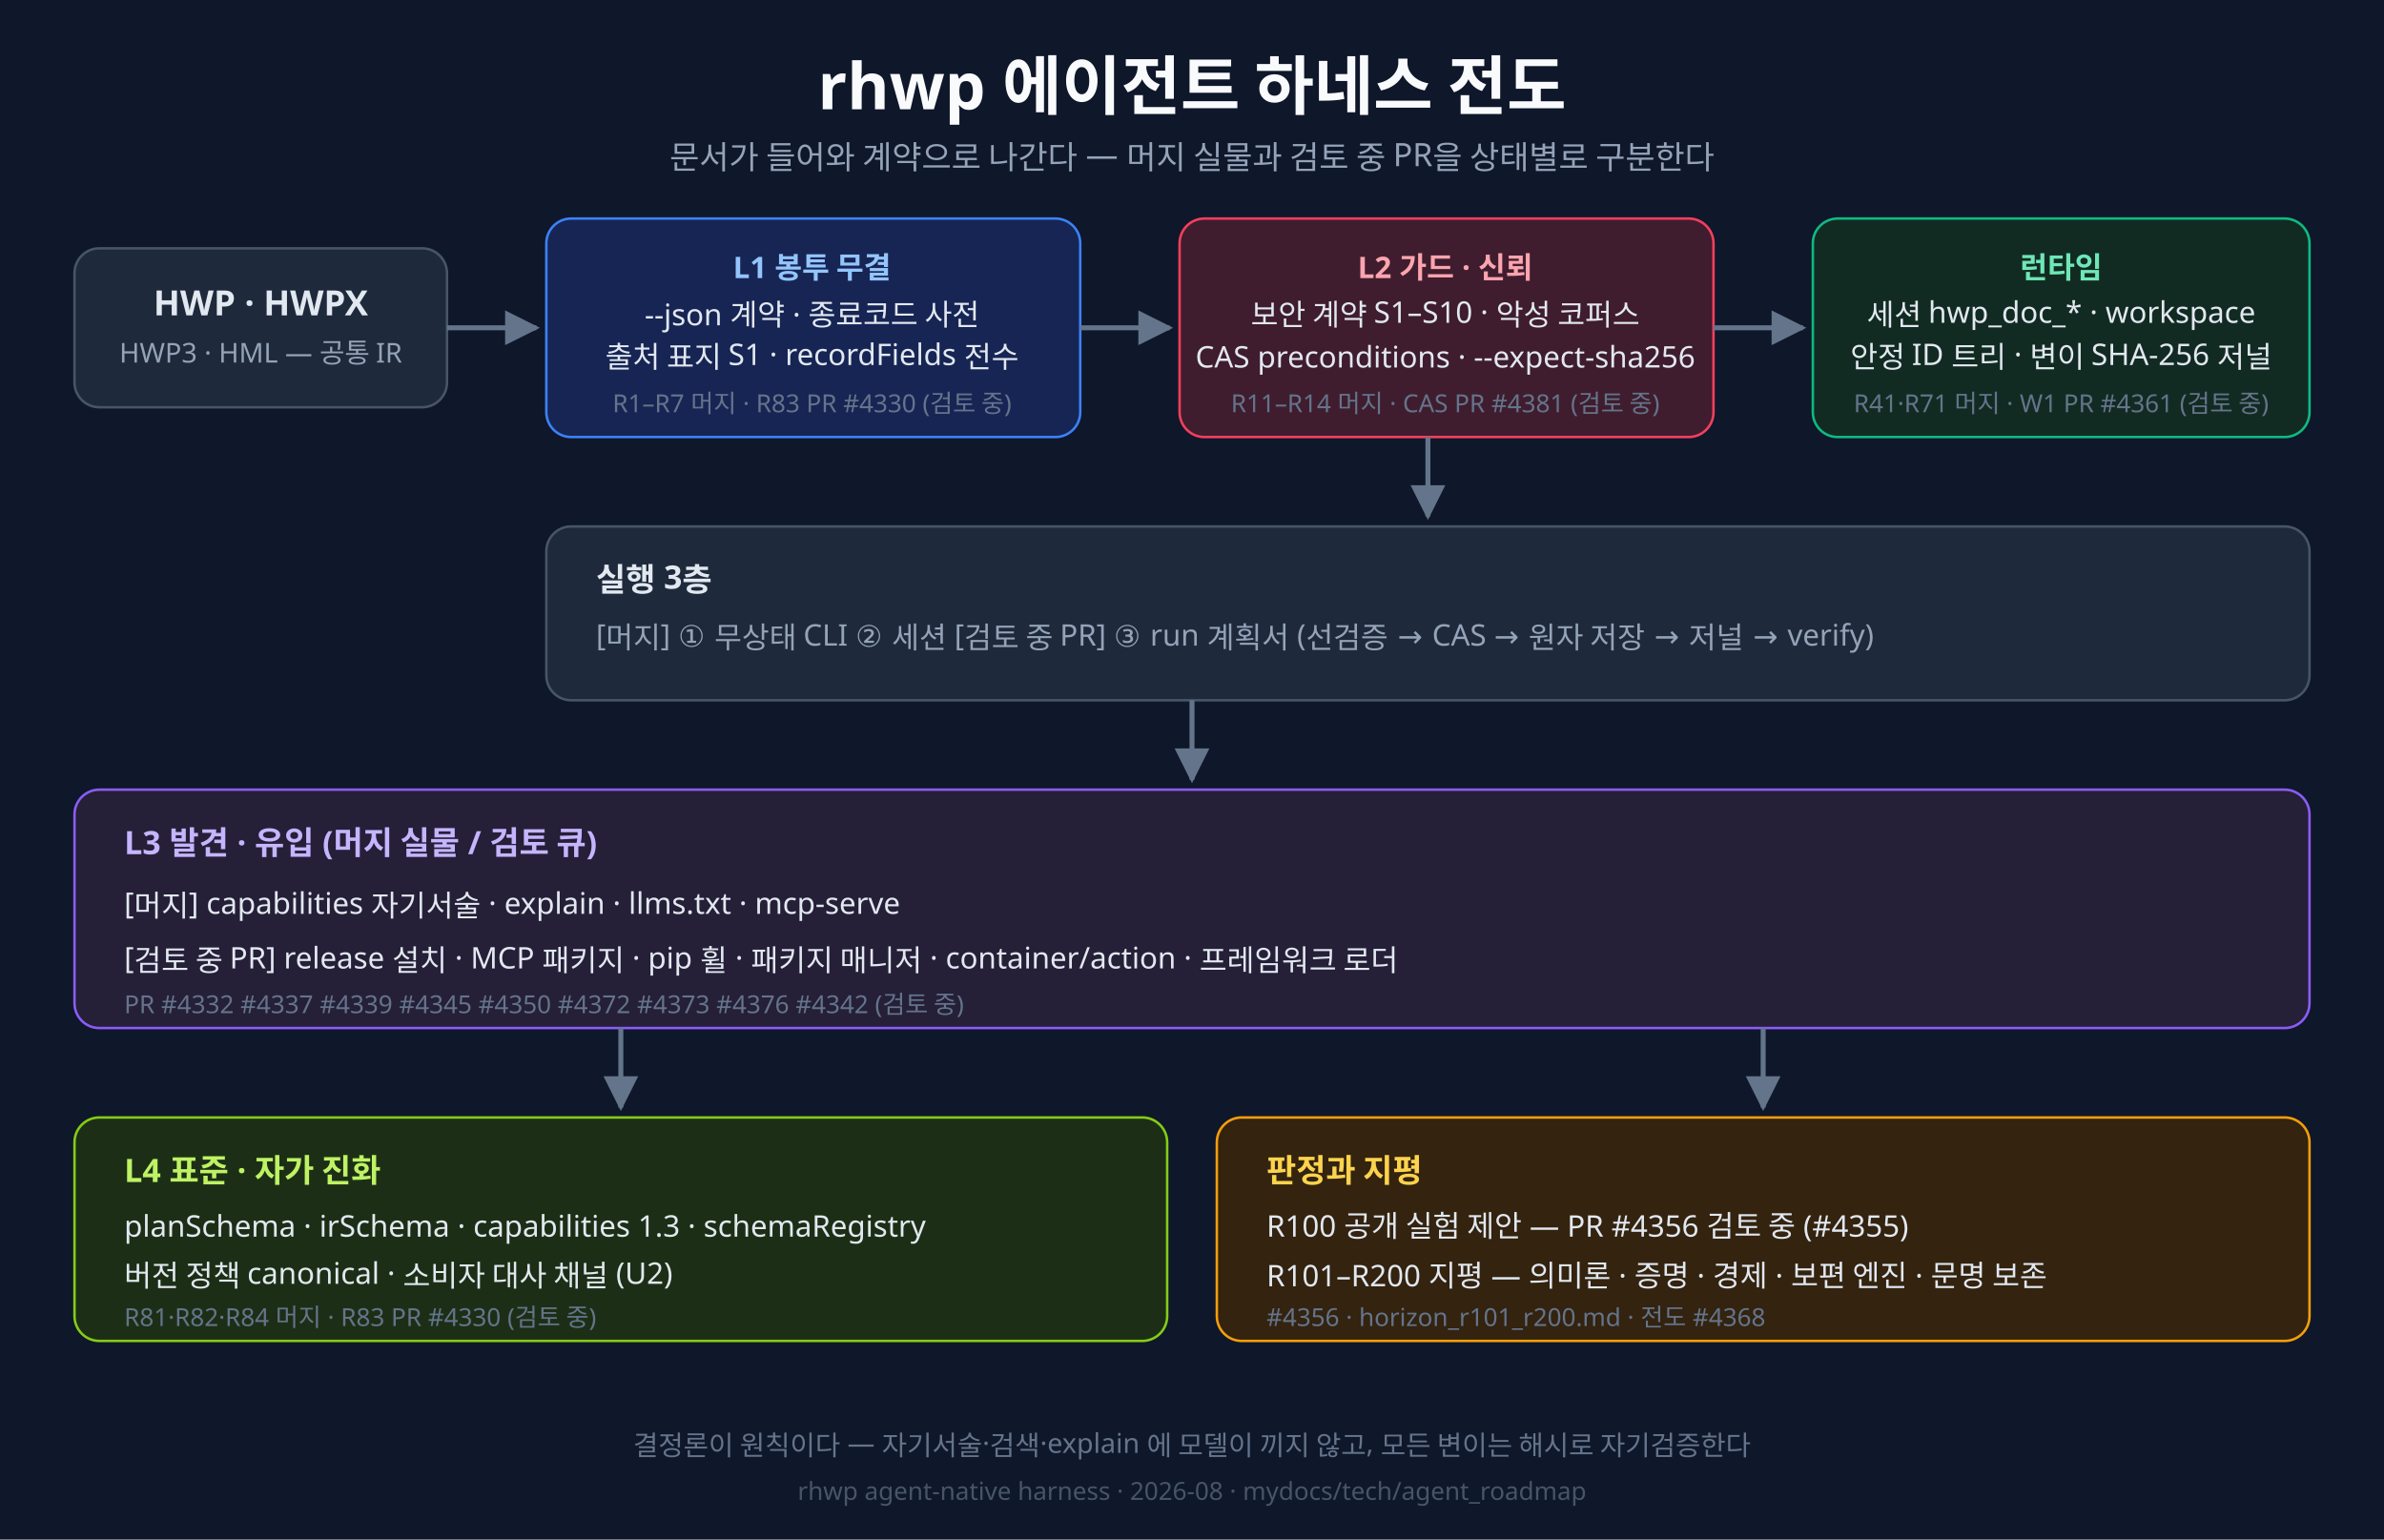
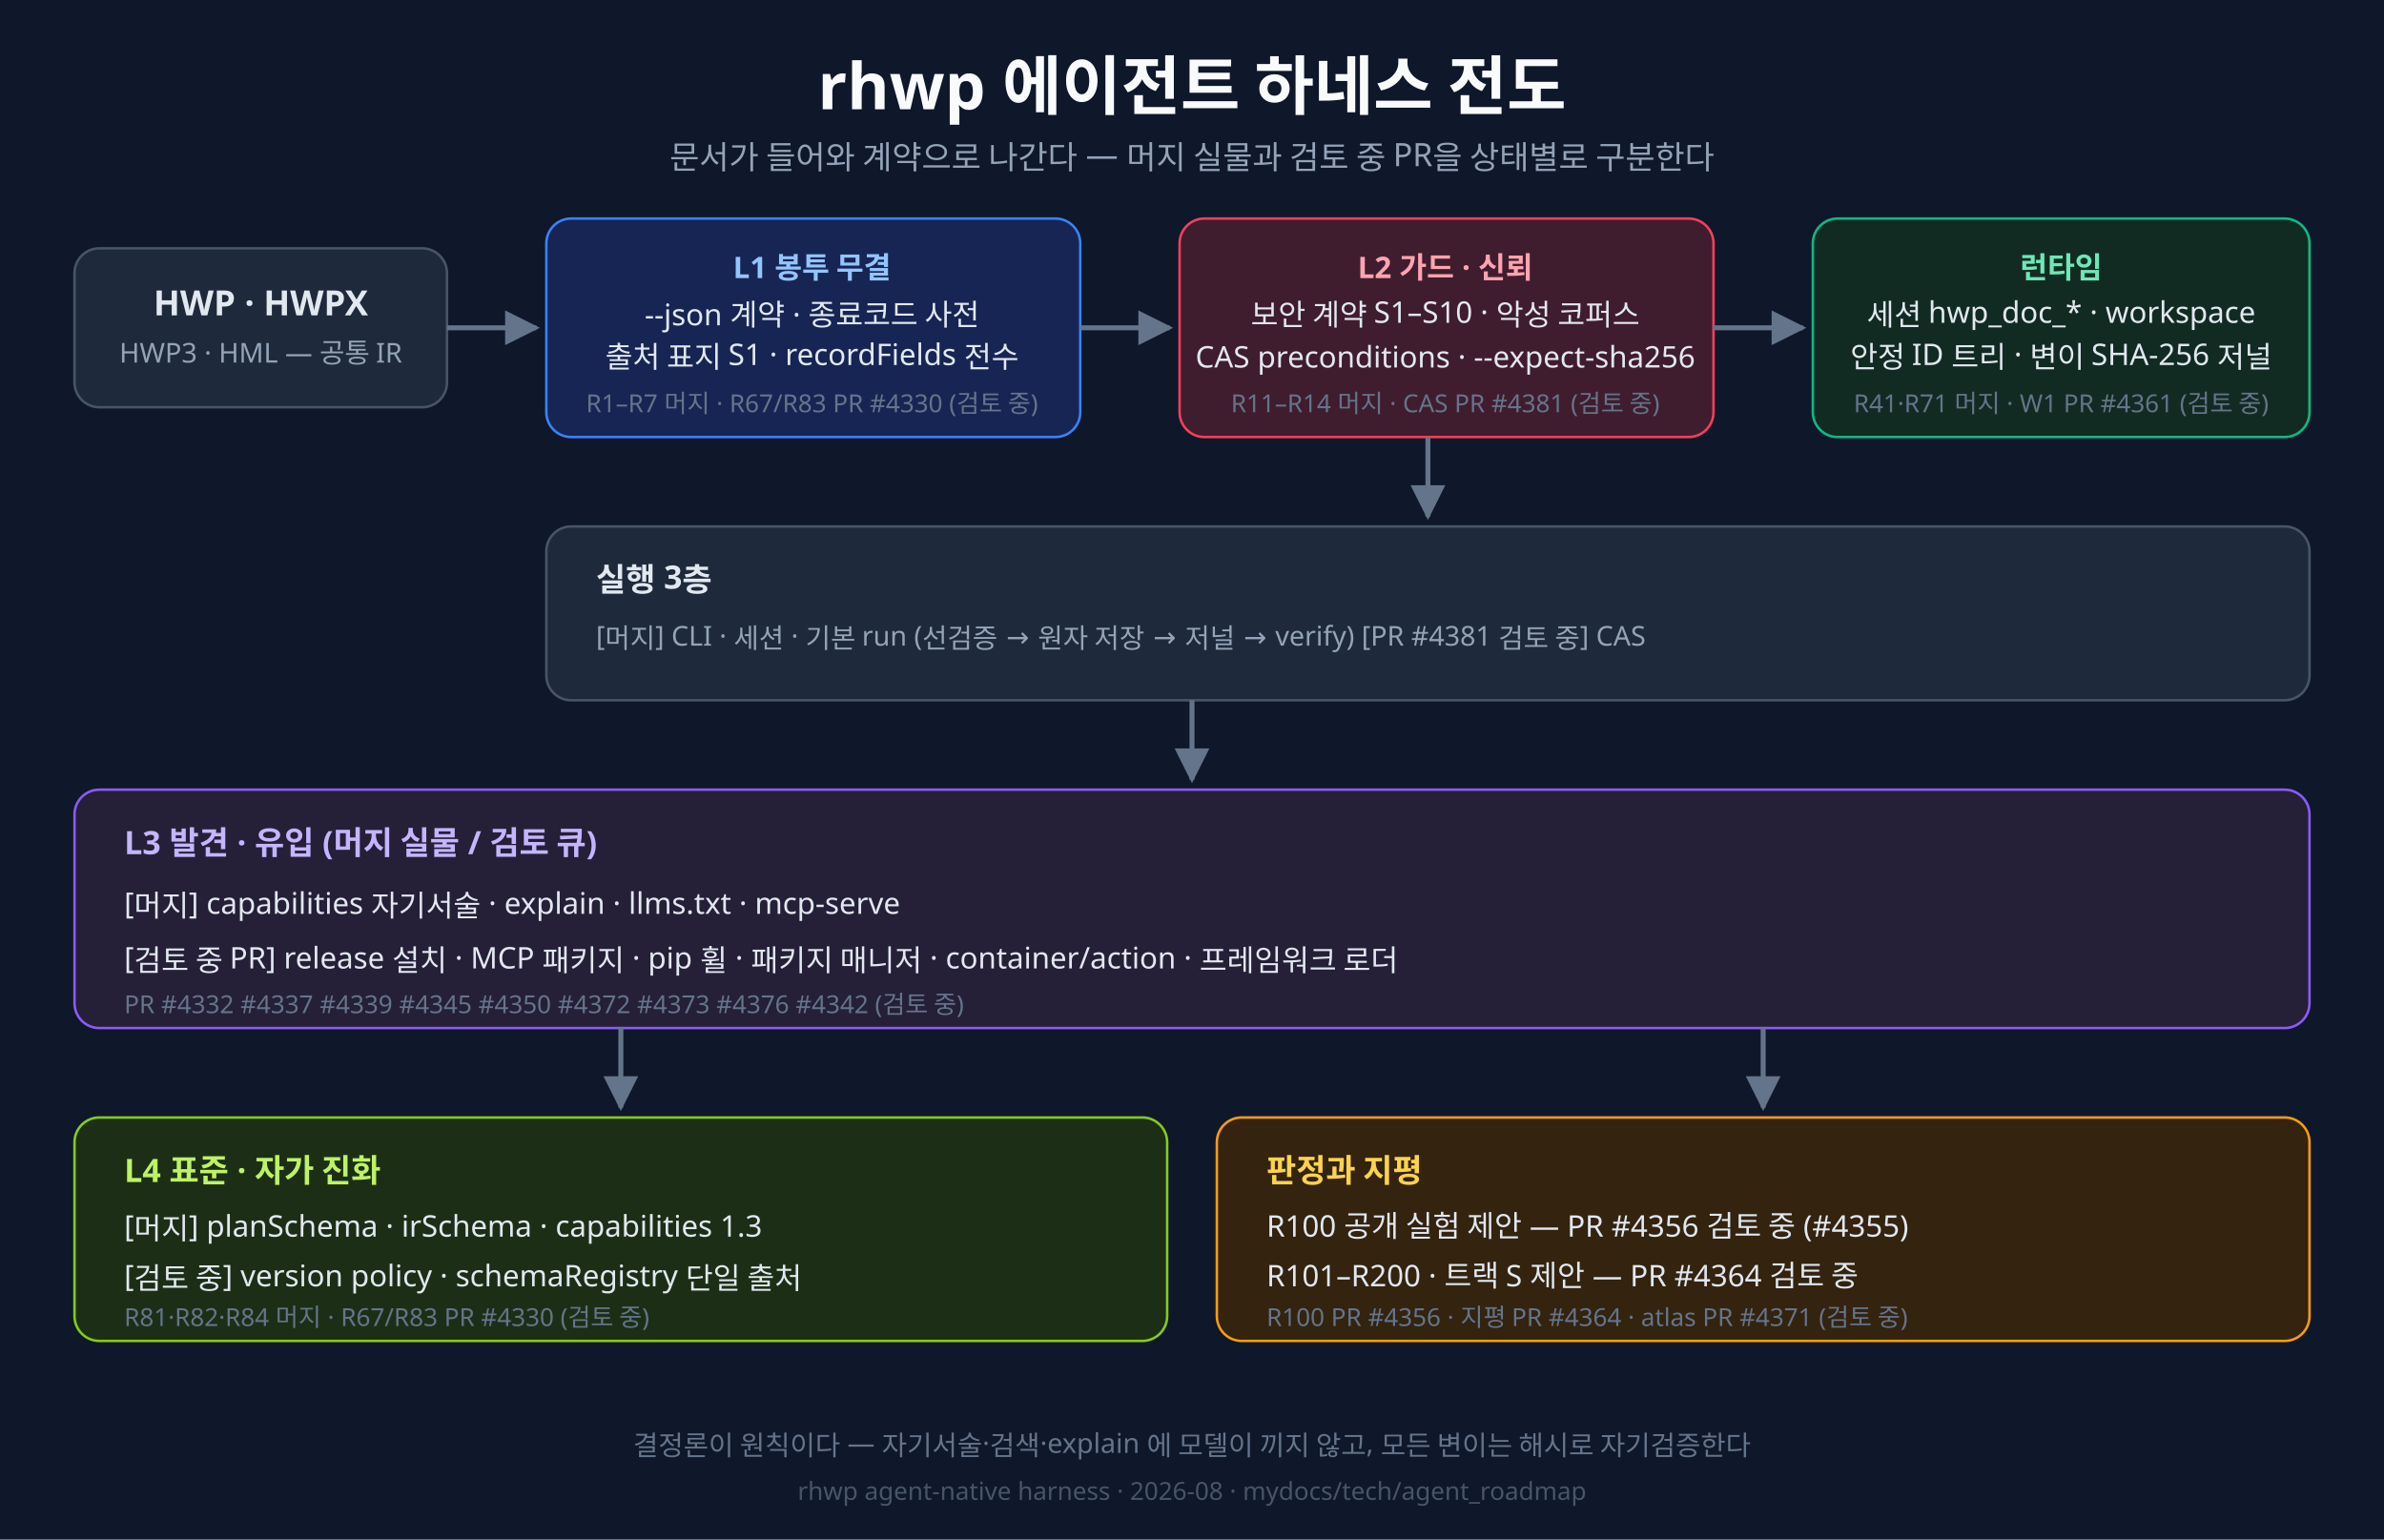
<svg xmlns="http://www.w3.org/2000/svg" viewBox="0 0 960 620" font-family="'Segoe UI','Malgun Gothic',sans-serif">
  <defs>
    <marker id="ar" viewBox="0 0 10 10" refX="9" refY="5" markerWidth="7" markerHeight="7" orient="auto-start-reverse">
      <path d="M0 0L10 5L0 10z" fill="#64748b" />
    </marker>
  </defs>
  <rect width="960" height="620" fill="#0f172a" />
  <text x="480" y="44" text-anchor="middle" fill="#f8fafc" font-size="26" font-weight="700">rhwp 에이전트 하네스 전도</text>
  <text x="480" y="68" text-anchor="middle" fill="#94a3b8" font-size="13">문서가 들어와 계약으로 나간다 — 머지 실물과 검토 중 PR을 상태별로 구분한다</text>
  <rect x="30" y="100" width="150" height="64" rx="10" fill="#1e293b" stroke="#475569" />
  <text x="105" y="127" text-anchor="middle" fill="#e2e8f0" font-size="14" font-weight="600">HWP · HWPX</text>
  <text x="105" y="146" text-anchor="middle" fill="#94a3b8" font-size="11">HWP3 · HML — 공통 IR</text>
  <rect x="220" y="88" width="215" height="88" rx="10" fill="#172554" stroke="#3b82f6" />
  <text x="327" y="112" text-anchor="middle" fill="#93c5fd" font-size="12" font-weight="700">L1 봉투 무결</text>
  <text x="327" y="131" text-anchor="middle" fill="#e2e8f0" font-size="12">--json 계약 · 종료코드 사전</text>
  <text x="327" y="148" text-anchor="middle" fill="#e2e8f0" font-size="12">출처 표지 S1 · recordFields 전수</text>
-   <text x="327" y="166" text-anchor="middle" fill="#64748b" font-size="10">R1–R7 머지 · R83 PR #4330 (검토 중)</text>
+   <text x="327" y="166" text-anchor="middle" fill="#64748b" font-size="10">R1–R7 머지 · R67/R83 PR #4330 (검토 중)</text>
  <rect x="475" y="88" width="215" height="88" rx="10" fill="#3f1d2e" stroke="#f43f5e" />
  <text x="582" y="112" text-anchor="middle" fill="#fda4af" font-size="12" font-weight="700">L2 가드 · 신뢰</text>
  <text x="582" y="131" text-anchor="middle" fill="#e2e8f0" font-size="12">보안 계약 S1–S10 · 악성 코퍼스</text>
  <text x="582" y="148" text-anchor="middle" fill="#e2e8f0" font-size="12">CAS preconditions · --expect-sha256</text>
  <text x="582" y="166" text-anchor="middle" fill="#64748b" font-size="10">R11–R14 머지 · CAS PR #4381 (검토 중)</text>
  <rect x="730" y="88" width="200" height="88" rx="10" fill="#122b22" stroke="#10b981" />
  <text x="830" y="112" text-anchor="middle" fill="#6ee7b7" font-size="12" font-weight="700">런타임</text>
  <text x="830" y="131" text-anchor="middle" fill="#e2e8f0" font-size="12">세션 hwp_doc_* · workspace</text>
  <text x="830" y="148" text-anchor="middle" fill="#e2e8f0" font-size="12">안정 ID 트리 · 변이 SHA-256 저널</text>
  <text x="830" y="166" text-anchor="middle" fill="#64748b" font-size="10">R41·R71 머지 · W1 PR #4361 (검토 중)</text>
  <line x1="180" y1="132" x2="216" y2="132" stroke="#64748b" stroke-width="2" marker-end="url(#ar)" />
  <line x1="435" y1="132" x2="471" y2="132" stroke="#64748b" stroke-width="2" marker-end="url(#ar)" />
  <line x1="690" y1="132" x2="726" y2="132" stroke="#64748b" stroke-width="2" marker-end="url(#ar)" />
  <rect x="220" y="212" width="710" height="70" rx="10" fill="#1e293b" stroke="#475569" />
  <text x="240" y="238" fill="#e2e8f0" font-size="13" font-weight="700">실행 3층</text>
-   <text x="240" y="260" fill="#94a3b8" font-size="12">[머지] ① 무상태 CLI   ② 세션     [검토 중 PR] ③ run 계획서 (선검증 → CAS → 원자 저장 → 저널 → verify)</text>
+   <text x="240" y="260" fill="#94a3b8" font-size="11">[머지] CLI · 세션 · 기본 run (선검증 → 원자 저장 → 저널 → verify)   [PR #4381 검토 중] CAS</text>
  <line x1="575" y1="176" x2="575" y2="208" stroke="#64748b" stroke-width="2" marker-end="url(#ar)" />
  <rect x="30" y="318" width="900" height="96" rx="10" fill="#251f38" stroke="#8b5cf6" />
  <text x="50" y="344" fill="#c4b5fd" font-size="13" font-weight="700">L3 발견 · 유입 (머지 실물 / 검토 큐)</text>
  <text x="50" y="368" fill="#e2e8f0" font-size="12">[머지] capabilities 자기서술 · explain · llms.txt · mcp-serve</text>
  <text x="50" y="390" fill="#e2e8f0" font-size="12">[검토 중 PR] release 설치 · MCP 패키지 · pip 휠 · 패키지 매니저 · container/action · 프레임워크 로더</text>
  <text x="50" y="408" fill="#64748b" font-size="10">PR #4332 #4337 #4339 #4345 #4350 #4372 #4373 #4376 #4342 (검토 중)</text>
  <line x1="480" y1="282" x2="480" y2="314" stroke="#64748b" stroke-width="2" marker-end="url(#ar)" />
  <rect x="30" y="450" width="440" height="90" rx="10" fill="#1c2f16" stroke="#84cc16" />
  <text x="50" y="476" fill="#bef264" font-size="13" font-weight="700">L4 표준 · 자가 진화</text>
-   <text x="50" y="498" fill="#e2e8f0" font-size="12">planSchema · irSchema · capabilities 1.3 · schemaRegistry</text>
-   <text x="50" y="518" fill="#e2e8f0" font-size="12">버전 정책 canonical · 소비자 대사 채널 (U2)</text>
-   <text x="50" y="534" fill="#64748b" font-size="10">R81·R82·R84 머지 · R83 PR #4330 (검토 중)</text>
+   <text x="50" y="498" fill="#e2e8f0" font-size="12">[머지] planSchema · irSchema · capabilities 1.3</text>
+   <text x="50" y="518" fill="#e2e8f0" font-size="12">[검토 중] version policy · schemaRegistry 단일 출처</text>
+   <text x="50" y="534" fill="#64748b" font-size="10">R81·R82·R84 머지 · R67/R83 PR #4330 (검토 중)</text>
  <rect x="490" y="450" width="440" height="90" rx="10" fill="#33230f" stroke="#f59e0b" />
  <text x="510" y="476" fill="#fcd34d" font-size="13" font-weight="700">판정과 지평</text>
  <text x="510" y="498" fill="#e2e8f0" font-size="12">R100 공개 실험 제안 — PR #4356 검토 중 (#4355)</text>
-   <text x="510" y="518" fill="#e2e8f0" font-size="12">R101–R200 지평 — 의미론 · 증명 · 경제 · 보편 엔진 · 문명 보존</text>
-   <text x="510" y="534" fill="#64748b" font-size="10">#4356 · horizon_r101_r200.md · 전도 #4368</text>
+   <text x="510" y="518" fill="#e2e8f0" font-size="12">R101–R200 · 트랙 S 제안 — PR #4364 검토 중</text>
+   <text x="510" y="534" fill="#64748b" font-size="10">R100 PR #4356 · 지평 PR #4364 · atlas PR #4371 (검토 중)</text>
  <line x1="250" y1="414" x2="250" y2="446" stroke="#64748b" stroke-width="2" marker-end="url(#ar)" />
  <line x1="710" y1="414" x2="710" y2="446" stroke="#64748b" stroke-width="2" marker-end="url(#ar)" />
  <text x="480" y="586" text-anchor="middle" fill="#64748b" font-size="11">결정론이 원칙이다 — 자기서술·검색·explain 에 모델이 끼지 않고, 모든 변이는 해시로 자기검증한다</text>
  <text x="480" y="604" text-anchor="middle" fill="#475569" font-size="10">rhwp agent-native harness · 2026-08 · mydocs/tech/agent_roadmap</text>
</svg>
